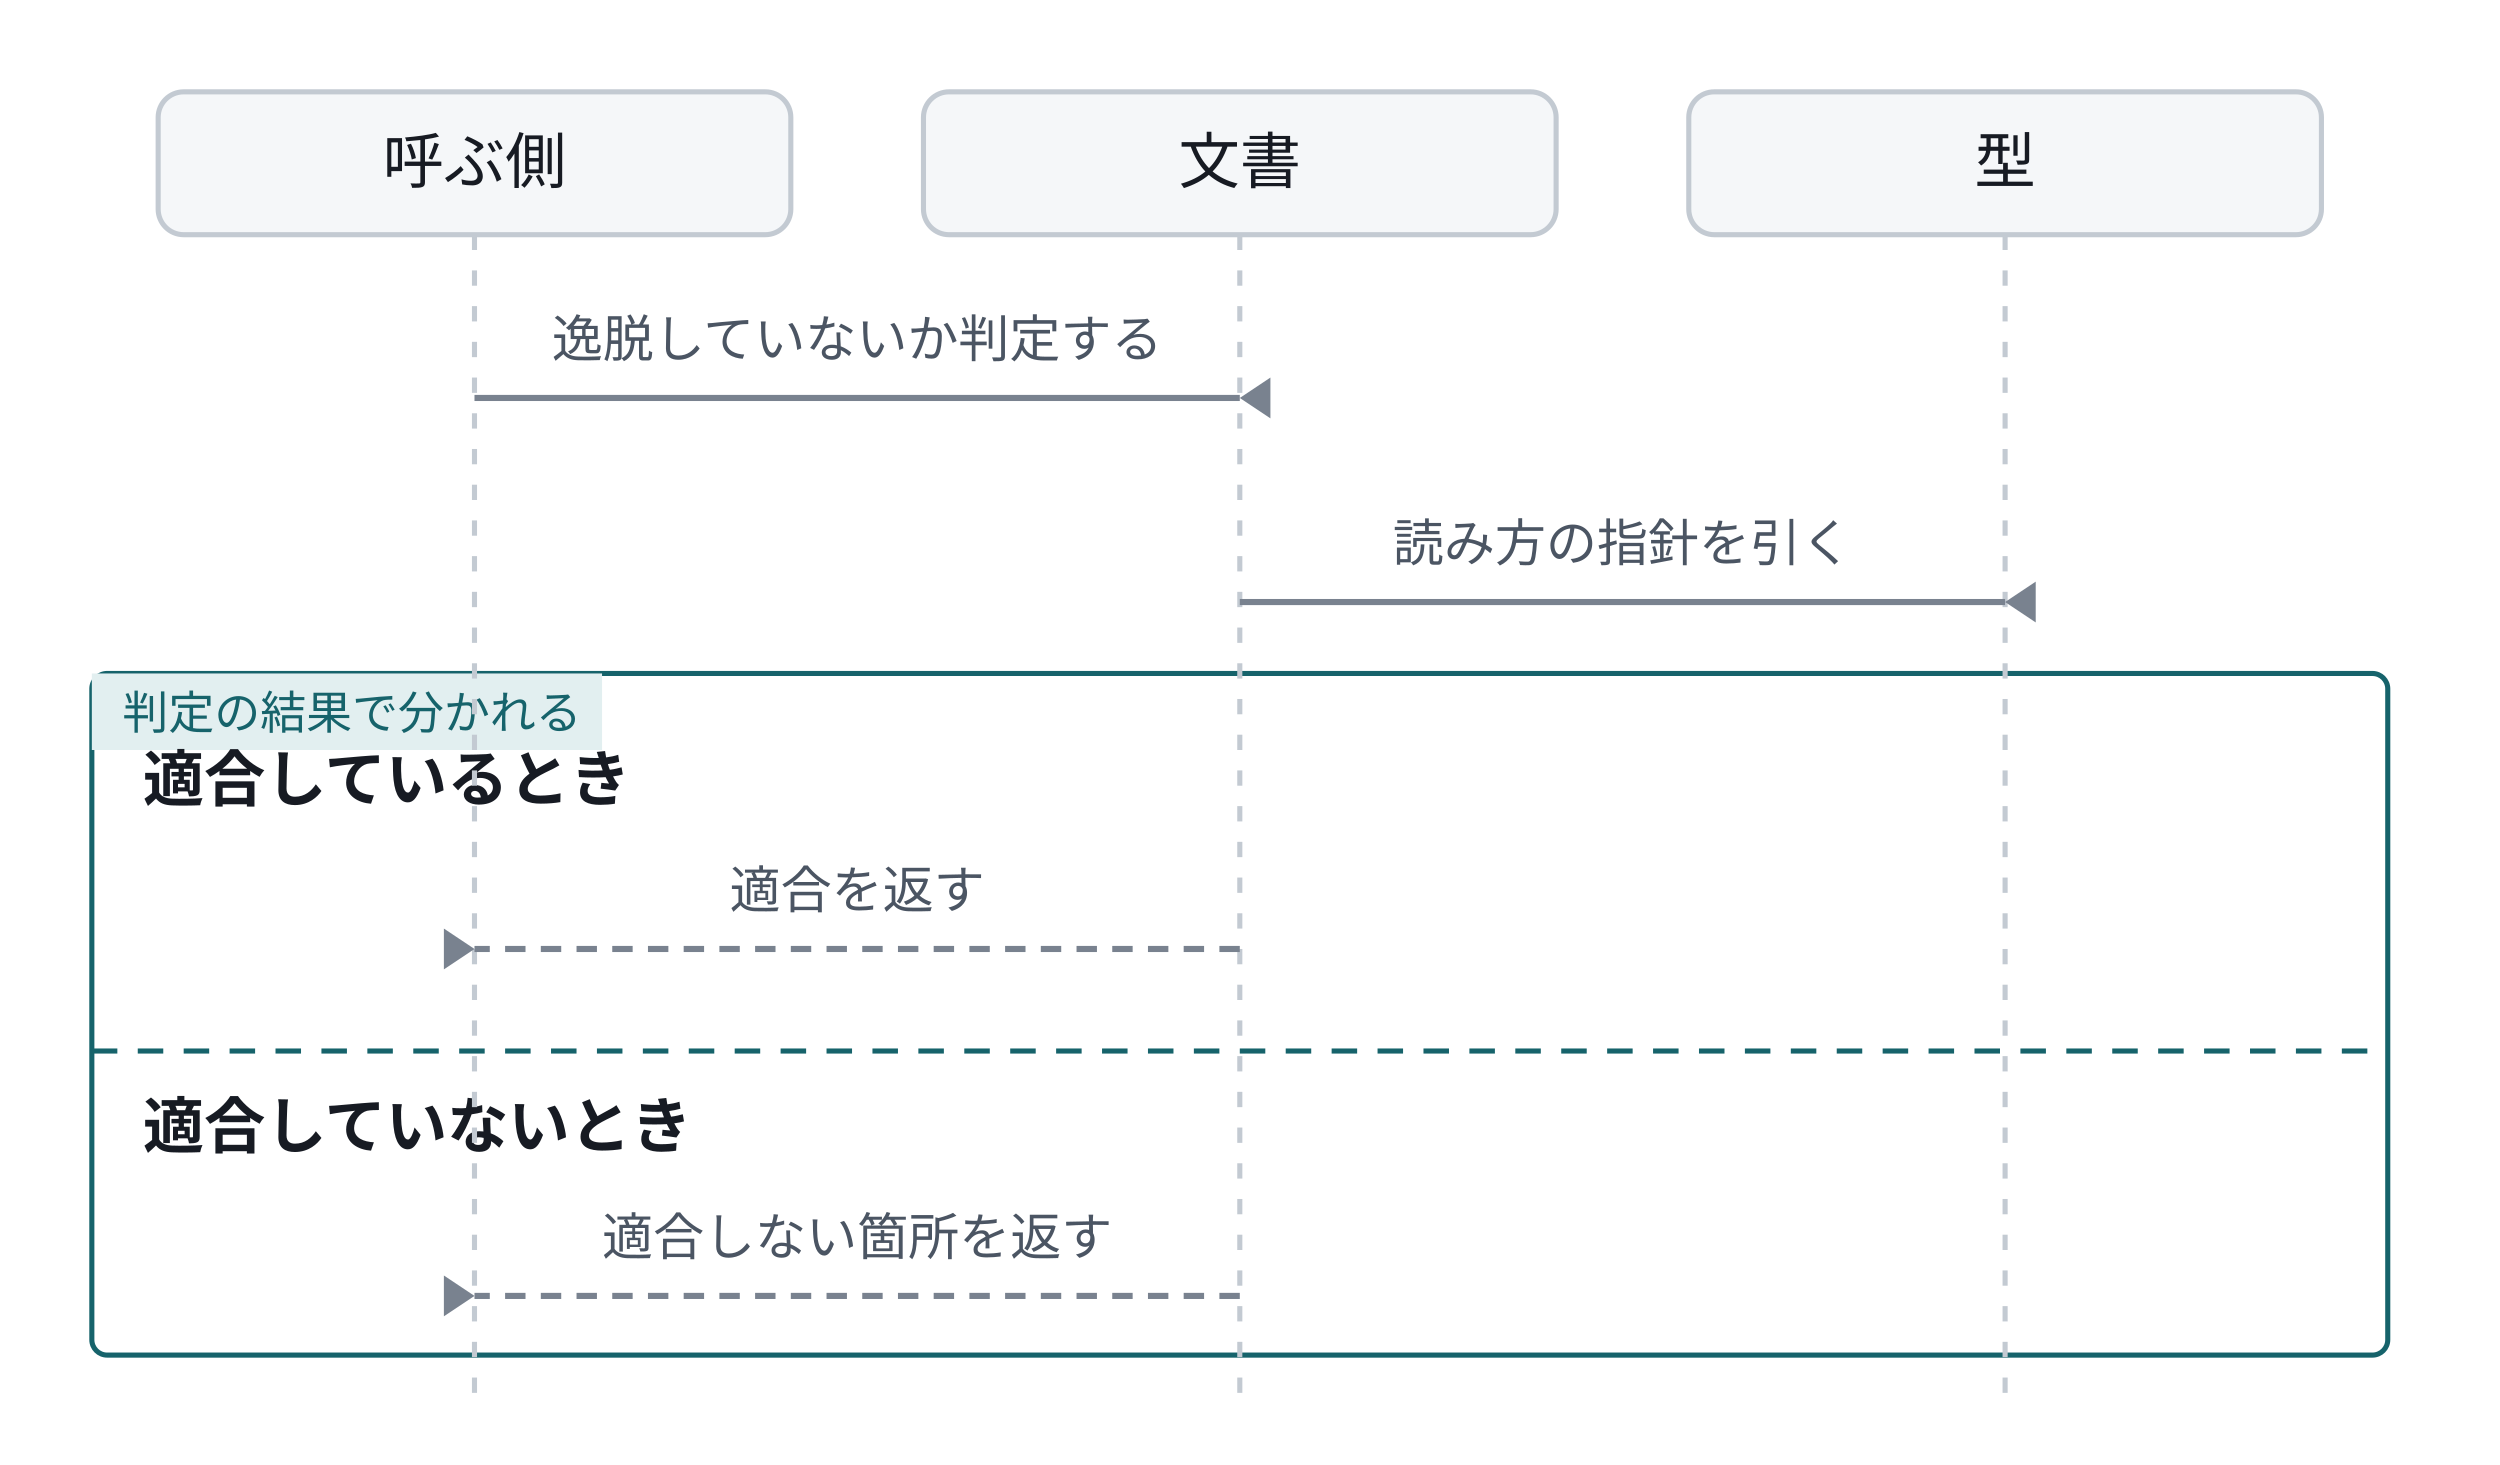
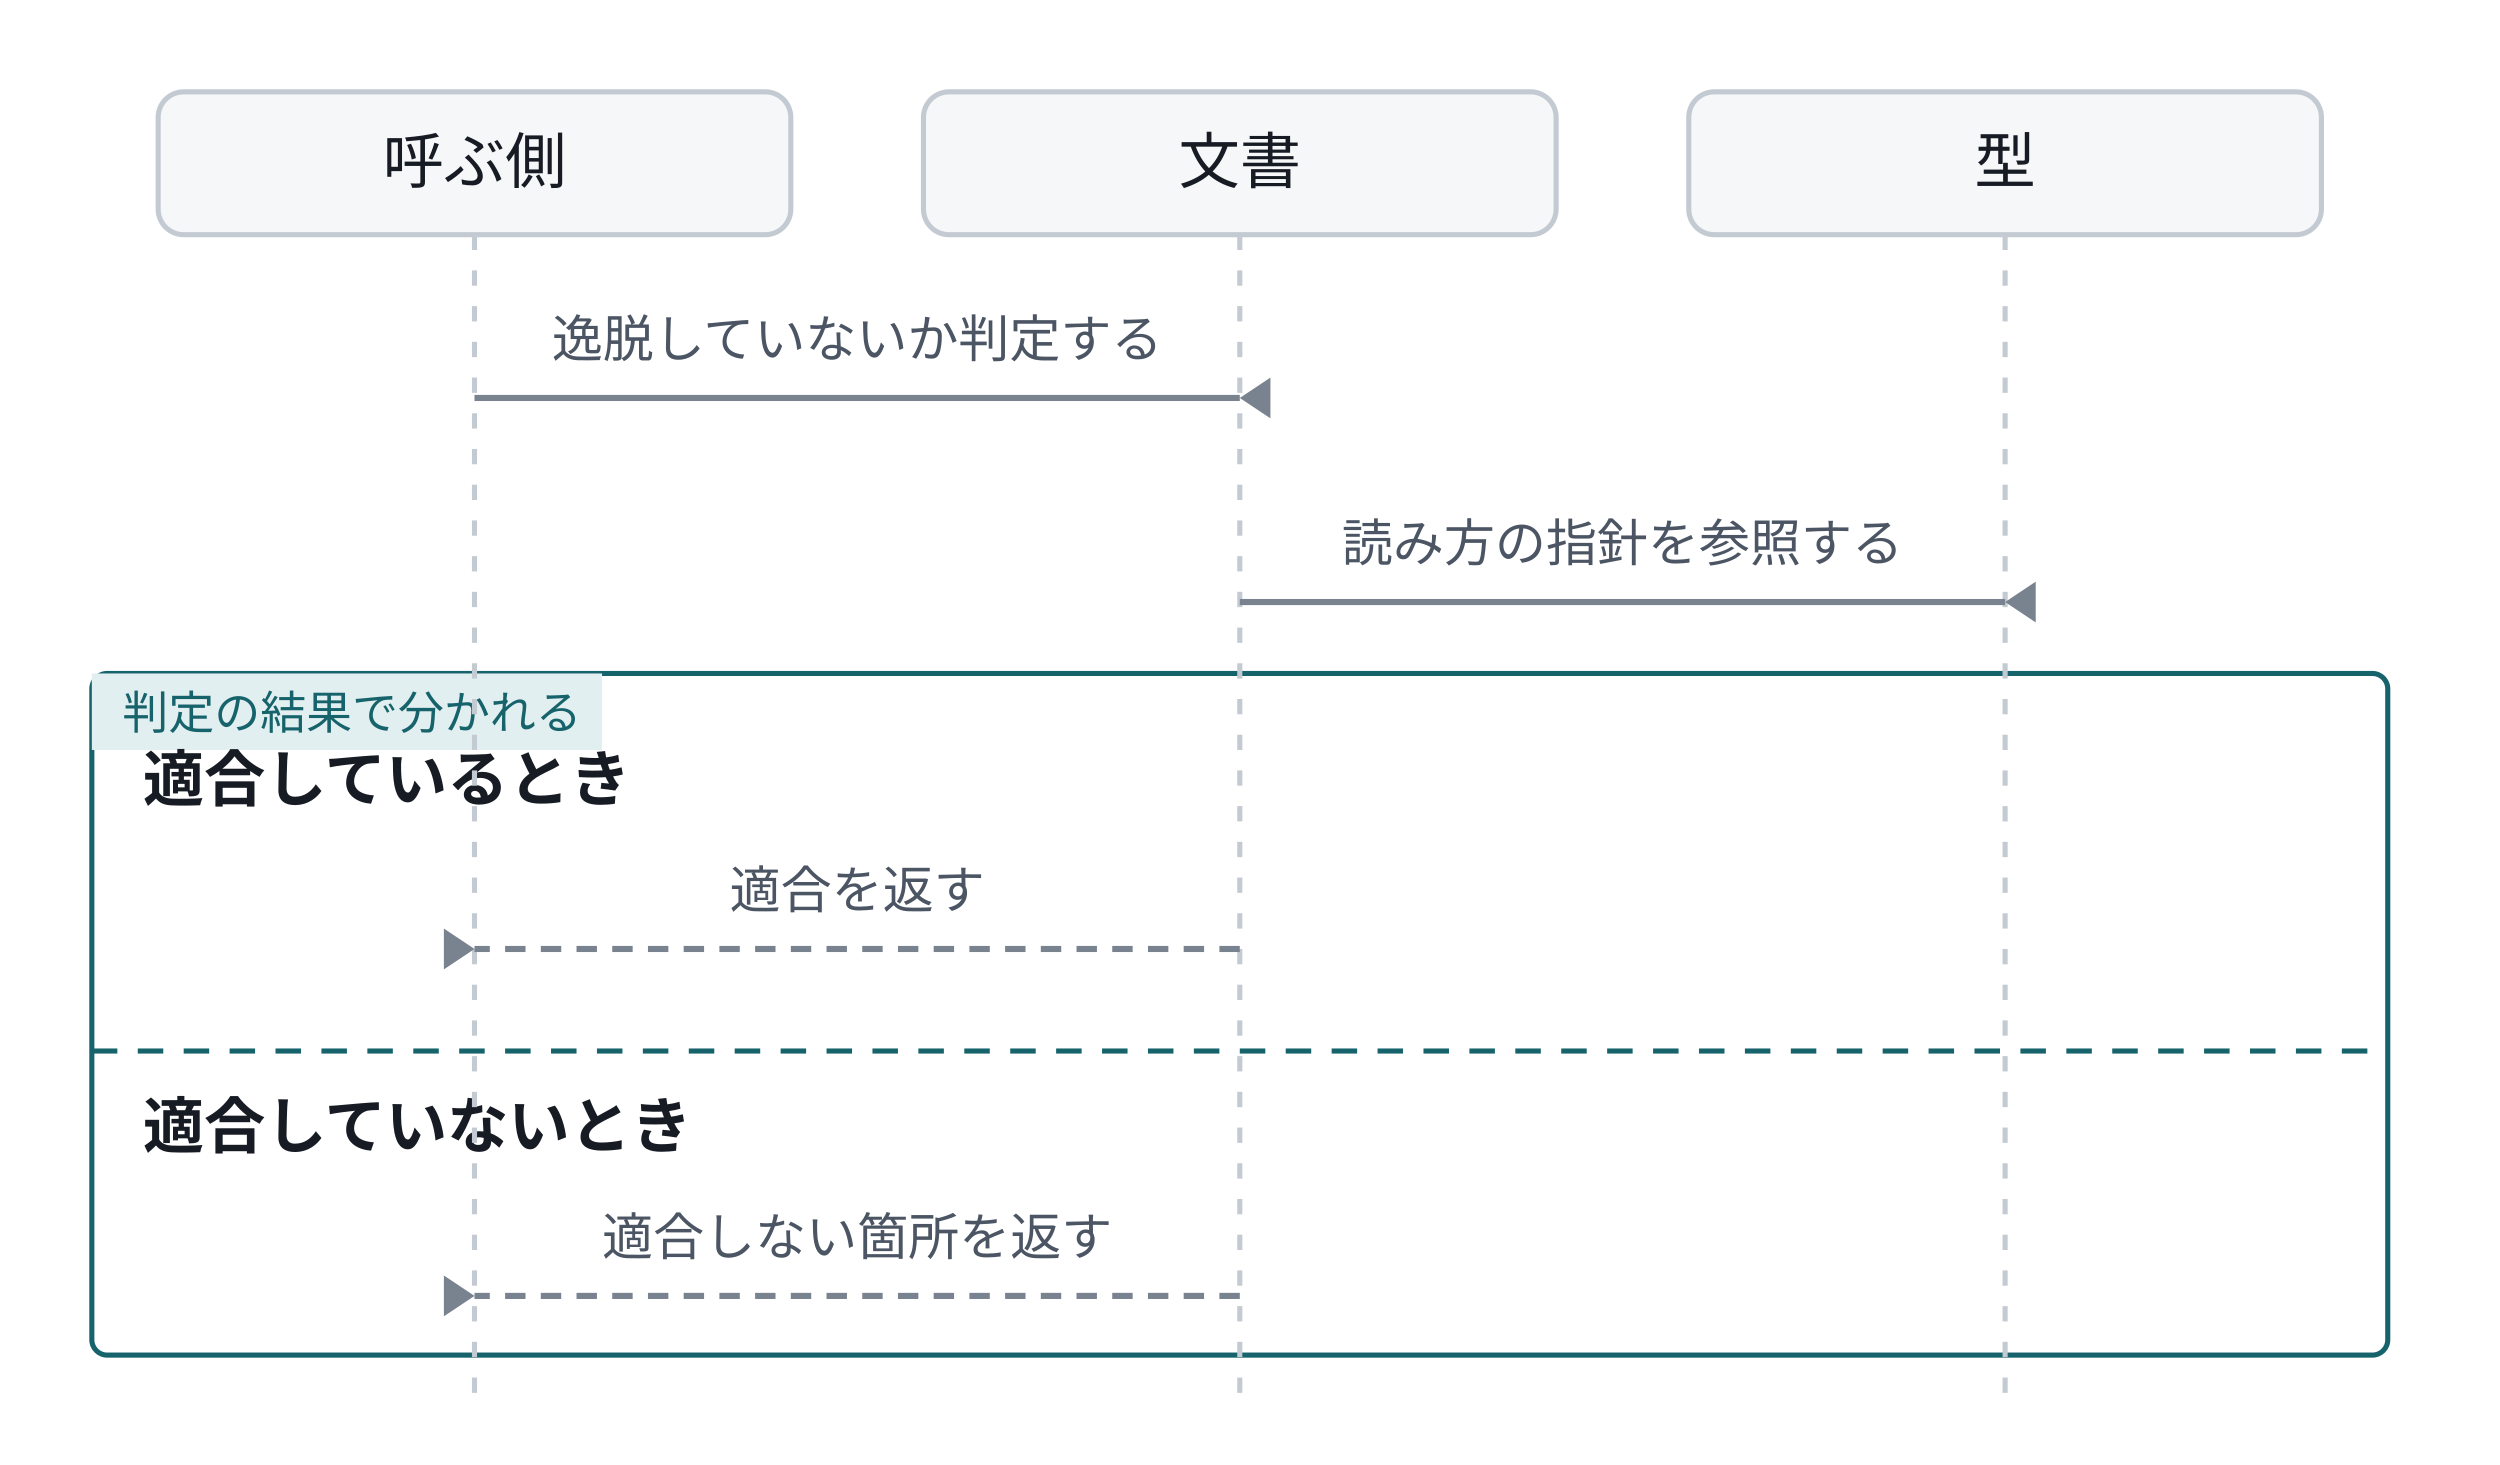
<svg xmlns="http://www.w3.org/2000/svg" class="wf-fig" viewBox="0 0 490 287" width="490" height="287" role="img">
  <g>
    <rect x="18" y="132.0" width="450.0" height="133.6" rx="3" fill="none" stroke="#16636B" />
    <rect x="18" y="132.0" width="100.0" height="15.0" fill="#E2EFF0" />
    <text x="24.0" y="142.9" font-family="Noto Sans JP, Hiragino Kaku Gothic ProN, sans-serif" font-size="9" fill="#16636B">判定の結果で分かれる</text>
    <text x="28" y="157.0" font-weight="600" font-family="Noto Sans JP, Hiragino Kaku Gothic ProN, sans-serif" font-size="12" fill="#171B23">適合しているとき</text>
    <line x1="18" y1="206.0" x2="468" y2="206.0" stroke="#16636B" stroke-dasharray="5 4" />
    <text x="28" y="225.0" font-weight="600" font-family="Noto Sans JP, Hiragino Kaku Gothic ProN, sans-serif" font-size="12" fill="#171B23">適合していないとき</text>
    <line x1="93.0" y1="46.0" x2="93.0" y2="274.0" stroke="#C3CAD2" stroke-dasharray="3 4" />
    <line x1="243.0" y1="46.0" x2="243.0" y2="274.0" stroke="#C3CAD2" stroke-dasharray="3 4" />
    <line x1="393.0" y1="46.0" x2="393.0" y2="274.0" stroke="#C3CAD2" stroke-dasharray="3 4" />
    <rect x="31.0" y="18" width="124" height="28" rx="5" fill="#F5F7F9" stroke="#C3CAD2" />
    <text x="93.0" y="35.9" text-anchor="middle" font-family="Noto Sans JP, Hiragino Kaku Gothic ProN, sans-serif" font-size="12" fill="#171B23">呼ぶ側</text>
    <rect x="181.0" y="18" width="124" height="28" rx="5" fill="#F5F7F9" stroke="#C3CAD2" />
    <text x="243.0" y="35.9" text-anchor="middle" font-family="Noto Sans JP, Hiragino Kaku Gothic ProN, sans-serif" font-size="12" fill="#171B23">文書</text>
    <rect x="331.0" y="18" width="124" height="28" rx="5" fill="#F5F7F9" stroke="#C3CAD2" />
    <text x="393.0" y="35.9" text-anchor="middle" font-family="Noto Sans JP, Hiragino Kaku Gothic ProN, sans-serif" font-size="12" fill="#171B23">型</text>
    <line x1="93.0" y1="78.0" x2="243.0" y2="78.0" stroke="#79828F" stroke-width="1.2" />
    <polygon points="243.0,78.0 249.0,74.0 249.0,82.0" fill="#79828F" />
    <text x="168.0" y="70.0" text-anchor="middle" font-family="Noto Sans JP, Hiragino Kaku Gothic ProN, sans-serif" font-size="10" fill="#4B5563">逸脱していないか判定する</text>
    <line x1="243.0" y1="118.0" x2="393.0" y2="118.0" stroke="#79828F" stroke-width="1.2" />
    <polygon points="393.0,118.0 399.0,114.0 399.0,122.0" fill="#79828F" />
-     <text x="318.0" y="110.0" text-anchor="middle" font-family="Noto Sans JP, Hiragino Kaku Gothic ProN, sans-serif" font-size="10" fill="#4B5563">読み方の指針を引く</text>
+     <text x="318.0" y="110.0" text-anchor="middle" font-family="Noto Sans JP, Hiragino Kaku Gothic ProN, sans-serif" font-size="10" fill="#4B5563">読み方の指針を参照する</text>
    <line x1="243.0" y1="186.0" x2="93.0" y2="186.0" stroke="#79828F" stroke-width="1.2" stroke-dasharray="4 3" />
    <polygon points="93.0,186.0 87.0,182.0 87.0,190.0" fill="#79828F" />
    <text x="168.0" y="178.0" text-anchor="middle" font-family="Noto Sans JP, Hiragino Kaku Gothic ProN, sans-serif" font-size="10" fill="#4B5563">適合を返す</text>
    <line x1="243.0" y1="254.0" x2="93.0" y2="254.0" stroke="#79828F" stroke-width="1.2" stroke-dasharray="4 3" />
    <polygon points="93.0,254.0 87.0,250.0 87.0,258.0" fill="#79828F" />
    <text x="168.0" y="246.0" text-anchor="middle" font-family="Noto Sans JP, Hiragino Kaku Gothic ProN, sans-serif" font-size="10" fill="#4B5563">適合しない箇所を返す</text>
  </g>
</svg>
